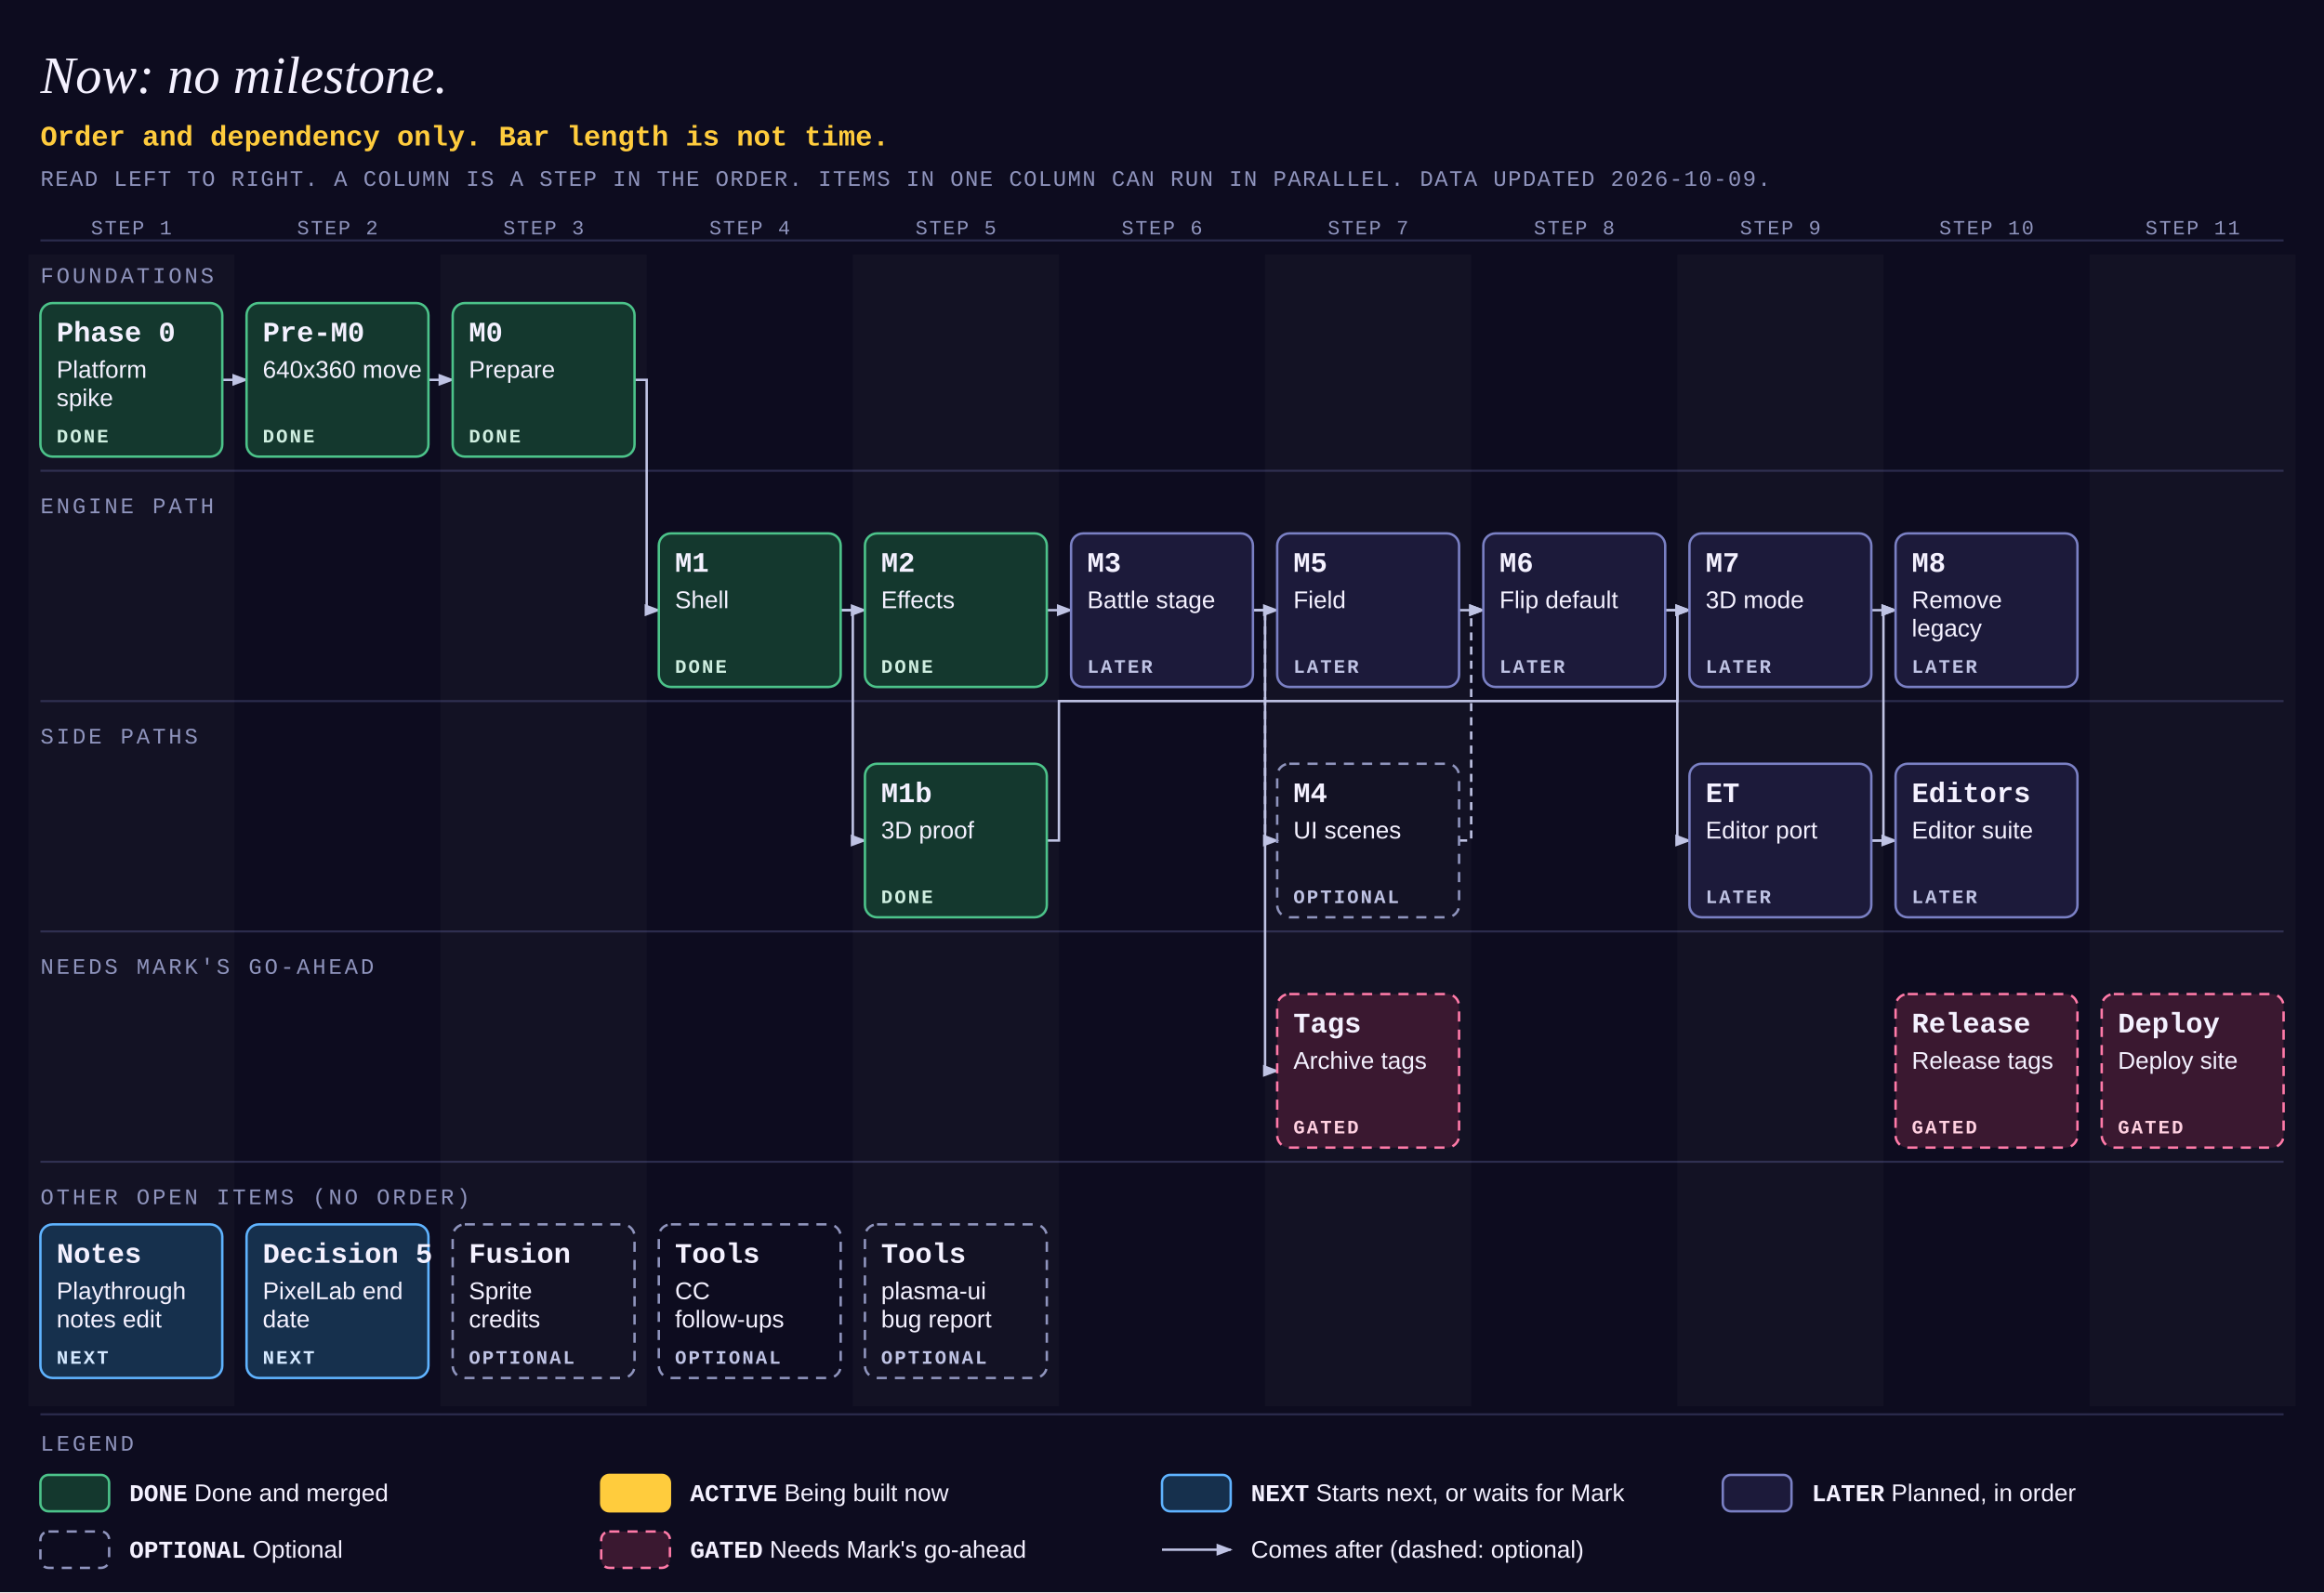
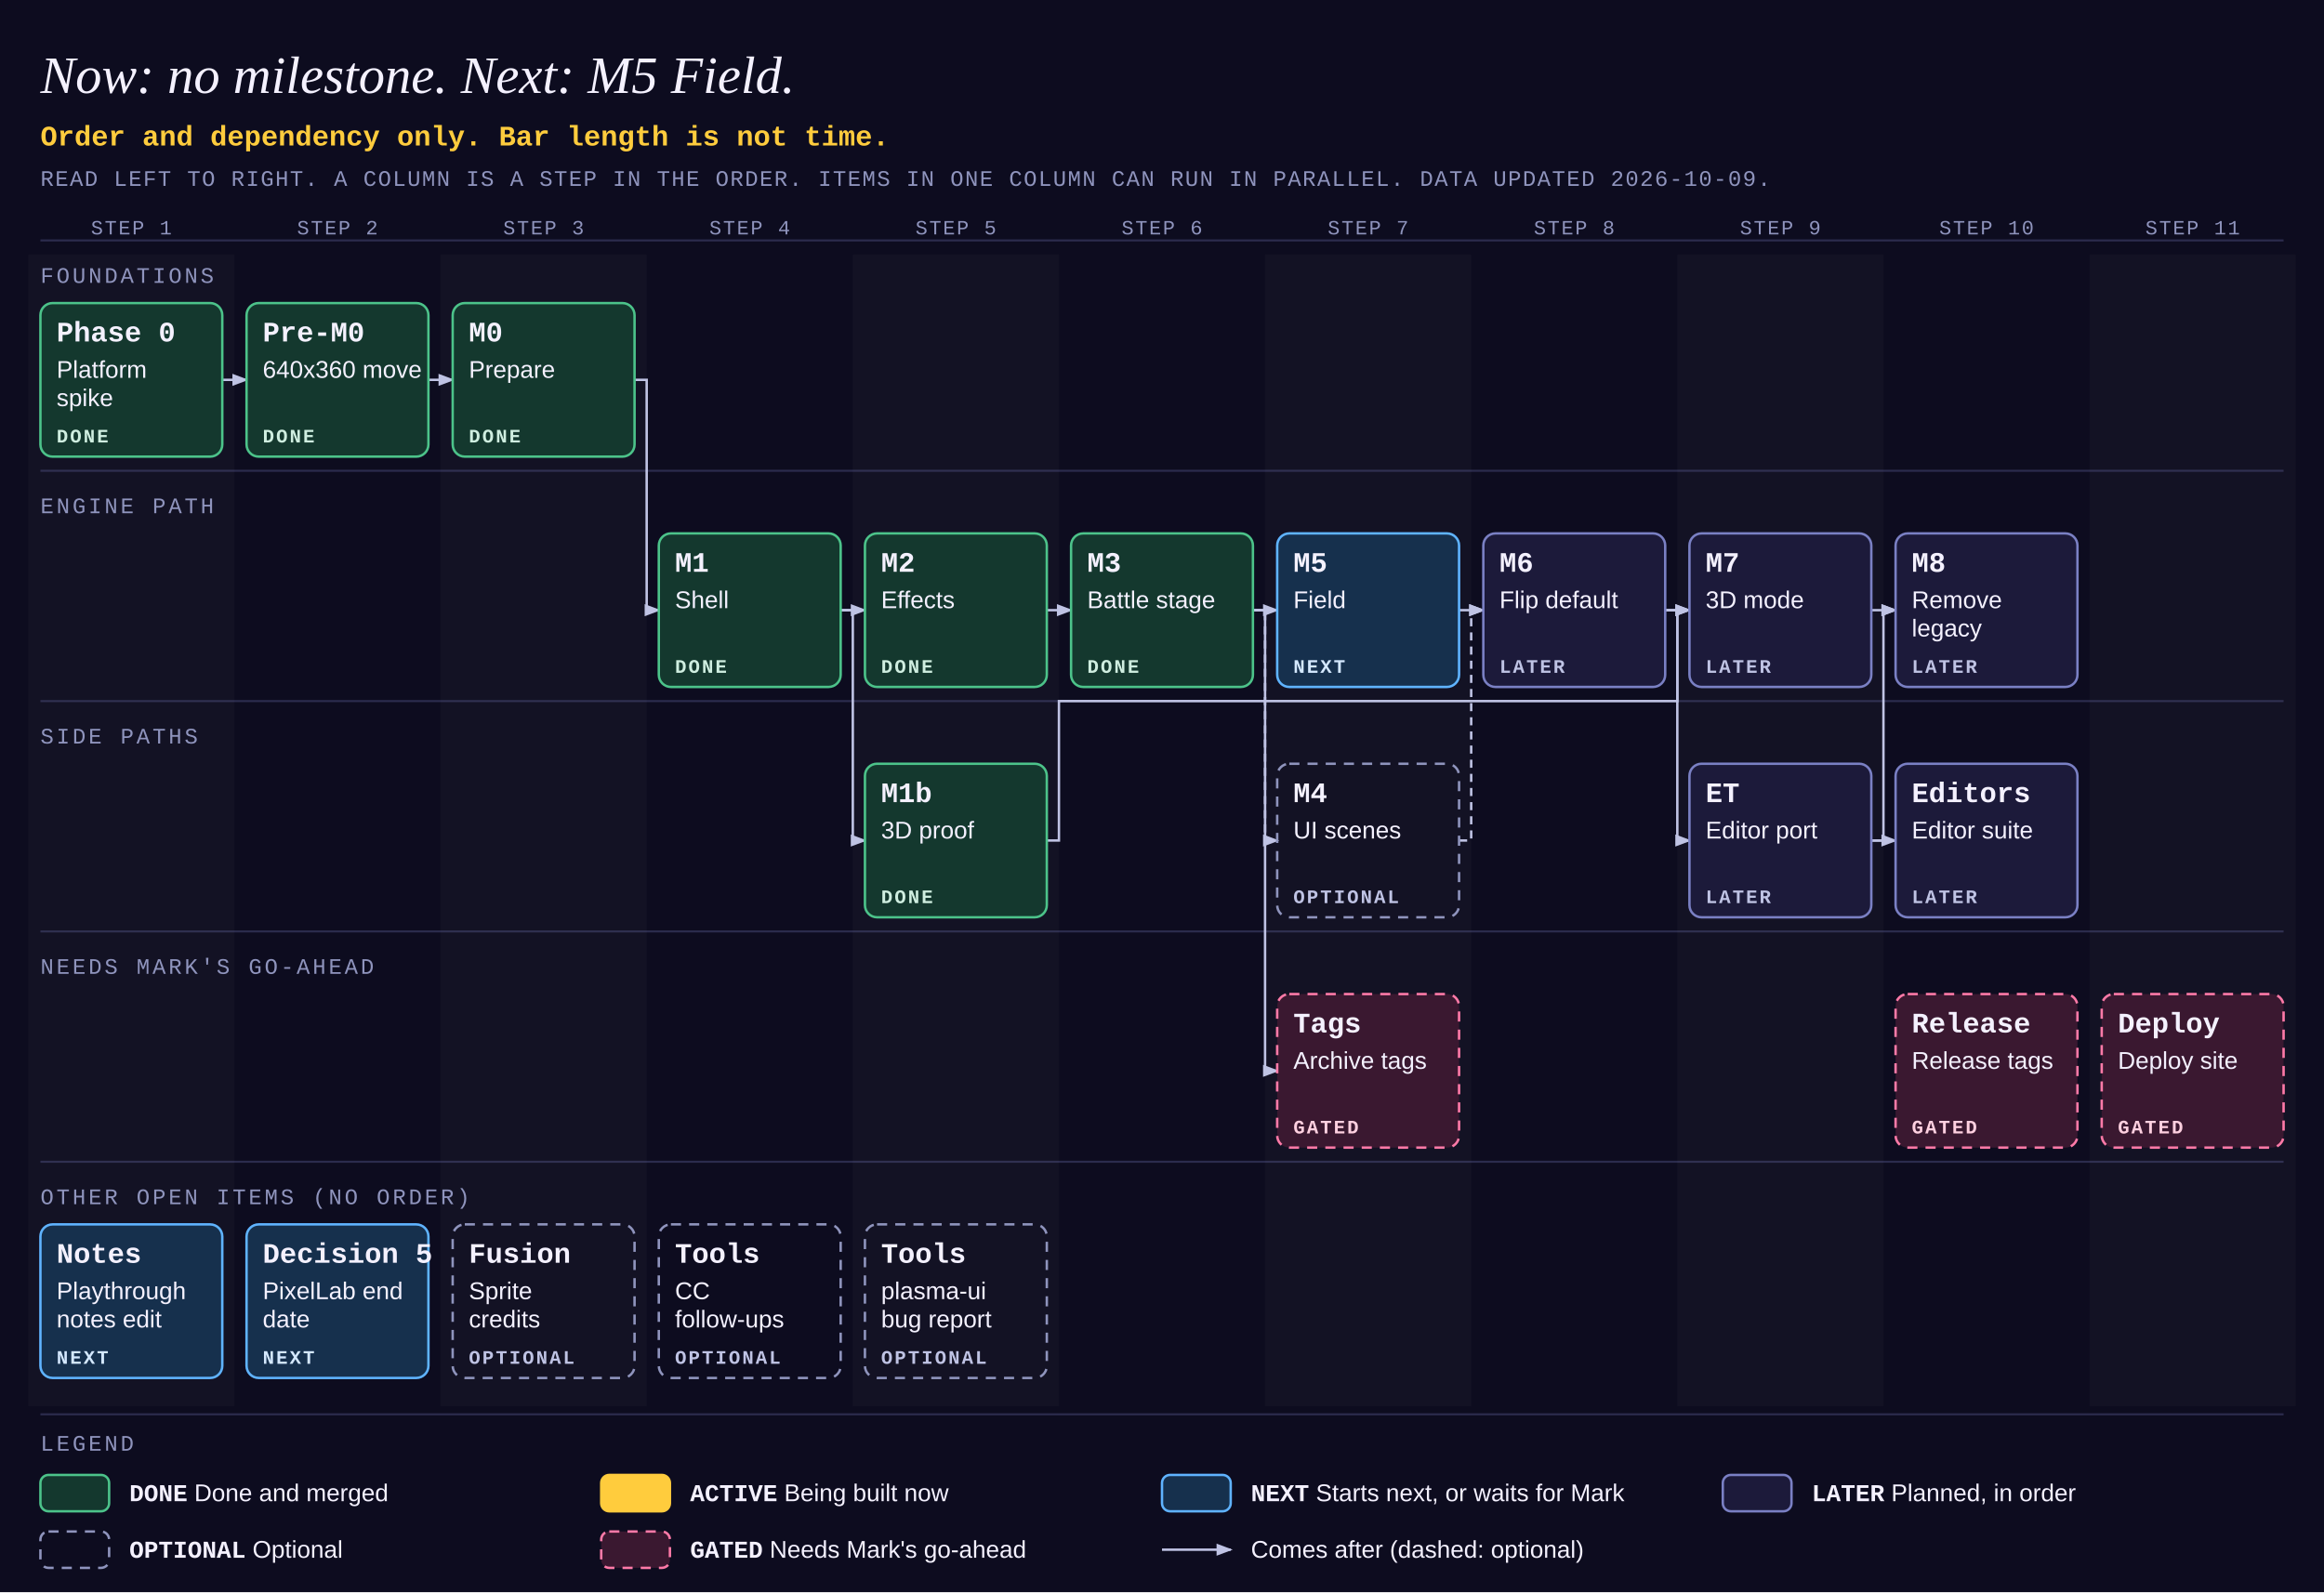
<svg xmlns="http://www.w3.org/2000/svg" viewBox="0 0 1150 788" width="1150" height="788" role="img" aria-labelledby="roadmap-title roadmap-desc">
  <defs>
    <marker id="arrow" markerWidth="8" markerHeight="6" refX="7" refY="3" orient="auto" markerUnits="userSpaceOnUse">
      <polygon points="0 0, 8 3, 0 6" fill="#bfc3e4" />
    </marker>
  </defs>
  <rect width="1150" height="788" fill="#0d0c1f" />
-   <text x="20" y="46" fill="#f4f1ff" font-size="26" font-style="italic" font-family="'Instrument Serif', Georgia, 'Times New Roman', serif">Now: no milestone.</text>
+   <text x="20" y="46" fill="#f4f1ff" font-size="26" font-style="italic" font-family="'Instrument Serif', Georgia, 'Times New Roman', serif">Now: no milestone. Next: M5 Field.</text>
  <text x="20" y="72" fill="#ffcc3d" font-size="14" font-weight="600" font-family="'Geist Mono', ui-monospace, Consolas, 'Courier New', monospace">Order and dependency only. Bar length is not time.</text>
  <text x="20" y="92" fill="#8f94bd" font-size="11" font-family="'Geist Mono', ui-monospace, Consolas, 'Courier New', monospace" letter-spacing="0.06em">READ LEFT TO RIGHT. A COLUMN IS A STEP IN THE ORDER. ITEMS IN ONE COLUMN CAN RUN IN PARALLEL. DATA UPDATED 2026-10-09.</text>
  <rect x="14" y="126" width="102" height="570" fill="#ffffff" fill-opacity="0.025" />
  <text x="65" y="116" fill="#8f94bd" font-size="10" text-anchor="middle" font-family="'Geist Mono', ui-monospace, Consolas, 'Courier New', monospace" letter-spacing="0.08em">STEP 1</text>
  <text x="167" y="116" fill="#8f94bd" font-size="10" text-anchor="middle" font-family="'Geist Mono', ui-monospace, Consolas, 'Courier New', monospace" letter-spacing="0.08em">STEP 2</text>
  <rect x="218" y="126" width="102" height="570" fill="#ffffff" fill-opacity="0.025" />
  <text x="269" y="116" fill="#8f94bd" font-size="10" text-anchor="middle" font-family="'Geist Mono', ui-monospace, Consolas, 'Courier New', monospace" letter-spacing="0.08em">STEP 3</text>
  <text x="371" y="116" fill="#8f94bd" font-size="10" text-anchor="middle" font-family="'Geist Mono', ui-monospace, Consolas, 'Courier New', monospace" letter-spacing="0.08em">STEP 4</text>
  <rect x="422" y="126" width="102" height="570" fill="#ffffff" fill-opacity="0.025" />
  <text x="473" y="116" fill="#8f94bd" font-size="10" text-anchor="middle" font-family="'Geist Mono', ui-monospace, Consolas, 'Courier New', monospace" letter-spacing="0.08em">STEP 5</text>
  <text x="575" y="116" fill="#8f94bd" font-size="10" text-anchor="middle" font-family="'Geist Mono', ui-monospace, Consolas, 'Courier New', monospace" letter-spacing="0.08em">STEP 6</text>
  <rect x="626" y="126" width="102" height="570" fill="#ffffff" fill-opacity="0.025" />
  <text x="677" y="116" fill="#8f94bd" font-size="10" text-anchor="middle" font-family="'Geist Mono', ui-monospace, Consolas, 'Courier New', monospace" letter-spacing="0.08em">STEP 7</text>
  <text x="779" y="116" fill="#8f94bd" font-size="10" text-anchor="middle" font-family="'Geist Mono', ui-monospace, Consolas, 'Courier New', monospace" letter-spacing="0.08em">STEP 8</text>
  <rect x="830" y="126" width="102" height="570" fill="#ffffff" fill-opacity="0.025" />
  <text x="881" y="116" fill="#8f94bd" font-size="10" text-anchor="middle" font-family="'Geist Mono', ui-monospace, Consolas, 'Courier New', monospace" letter-spacing="0.08em">STEP 9</text>
  <text x="983" y="116" fill="#8f94bd" font-size="10" text-anchor="middle" font-family="'Geist Mono', ui-monospace, Consolas, 'Courier New', monospace" letter-spacing="0.08em">STEP 10</text>
  <rect x="1034" y="126" width="102" height="570" fill="#ffffff" fill-opacity="0.025" />
  <text x="1085" y="116" fill="#8f94bd" font-size="10" text-anchor="middle" font-family="'Geist Mono', ui-monospace, Consolas, 'Courier New', monospace" letter-spacing="0.08em">STEP 11</text>
  <line x1="20" y1="119" x2="1130" y2="119" stroke="#7a80c4" stroke-opacity="0.28" />
  <text x="20" y="140" fill="#8f94bd" font-size="11" font-family="'Geist Mono', ui-monospace, Consolas, 'Courier New', monospace" letter-spacing="0.12em">FOUNDATIONS</text>
  <line x1="20" y1="233" x2="1130" y2="233" stroke="#7a80c4" stroke-opacity="0.28" />
  <text x="20" y="254" fill="#8f94bd" font-size="11" font-family="'Geist Mono', ui-monospace, Consolas, 'Courier New', monospace" letter-spacing="0.12em">ENGINE PATH</text>
  <line x1="20" y1="347" x2="1130" y2="347" stroke="#7a80c4" stroke-opacity="0.28" />
  <text x="20" y="368" fill="#8f94bd" font-size="11" font-family="'Geist Mono', ui-monospace, Consolas, 'Courier New', monospace" letter-spacing="0.12em">SIDE PATHS</text>
  <line x1="20" y1="461" x2="1130" y2="461" stroke="#7a80c4" stroke-opacity="0.28" />
  <text x="20" y="482" fill="#8f94bd" font-size="11" font-family="'Geist Mono', ui-monospace, Consolas, 'Courier New', monospace" letter-spacing="0.12em">NEEDS MARK'S GO-AHEAD</text>
  <line x1="20" y1="575" x2="1130" y2="575" stroke="#7a80c4" stroke-opacity="0.28" />
  <text x="20" y="596" fill="#8f94bd" font-size="11" font-family="'Geist Mono', ui-monospace, Consolas, 'Courier New', monospace" letter-spacing="0.12em">OTHER OPEN ITEMS (NO ORDER)</text>
  <path d="M 110 188 H 122" fill="none" stroke="#bfc3e4" stroke-width="1.2" marker-end="url(#arrow)" />
  <path d="M 212 188 H 224" fill="none" stroke="#bfc3e4" stroke-width="1.2" marker-end="url(#arrow)" />
  <path d="M 314 188 H 320 V 302 H 326" fill="none" stroke="#bfc3e4" stroke-width="1.2" marker-end="url(#arrow)" />
  <path d="M 416 302 H 428" fill="none" stroke="#bfc3e4" stroke-width="1.2" marker-end="url(#arrow)" />
  <path d="M 518 302 H 530" fill="none" stroke="#bfc3e4" stroke-width="1.2" marker-end="url(#arrow)" />
  <path d="M 620 302 H 632" fill="none" stroke="#bfc3e4" stroke-width="1.2" marker-end="url(#arrow)" />
  <path d="M 722 302 H 734" fill="none" stroke="#bfc3e4" stroke-width="1.2" marker-end="url(#arrow)" />
  <path d="M 722 416 H 728 V 302 H 734" fill="none" stroke="#bfc3e4" stroke-width="1.2" stroke-dasharray="4 3" marker-end="url(#arrow)" />
  <path d="M 824 302 H 836" fill="none" stroke="#bfc3e4" stroke-width="1.2" marker-end="url(#arrow)" />
  <path d="M 518 416 H 524 V 347 H 830 V 302 H 836" fill="none" stroke="#bfc3e4" stroke-width="1.2" marker-end="url(#arrow)" />
  <path d="M 926 302 H 938" fill="none" stroke="#bfc3e4" stroke-width="1.2" marker-end="url(#arrow)" />
  <path d="M 926 416 H 932 V 302 H 938" fill="none" stroke="#bfc3e4" stroke-width="1.2" marker-end="url(#arrow)" />
  <path d="M 416 302 H 422 V 416 H 428" fill="none" stroke="#bfc3e4" stroke-width="1.2" marker-end="url(#arrow)" />
  <path d="M 620 302 H 626 V 416 H 632" fill="none" stroke="#bfc3e4" stroke-width="1.2" stroke-dasharray="4 3" marker-end="url(#arrow)" />
  <path d="M 620 302 H 626 V 530 H 632" fill="none" stroke="#bfc3e4" stroke-width="1.2" marker-end="url(#arrow)" />
  <path d="M 824 302 H 830 V 416 H 836" fill="none" stroke="#bfc3e4" stroke-width="1.2" marker-end="url(#arrow)" />
  <path d="M 926 416 H 938" fill="none" stroke="#bfc3e4" stroke-width="1.2" marker-end="url(#arrow)" />
  <g id="item-Phase-0">
    <rect x="20" y="150" width="90" height="76" rx="6" fill="#14382e" stroke="#4cc38a" stroke-width="1.2" />
    <text x="28" y="169" fill="#f4f1ff" font-size="14" font-weight="700" font-family="'Geist Mono', ui-monospace, Consolas, 'Courier New', monospace">Phase 0</text>
    <text x="28" y="187" fill="#f4f1ff" font-size="12" font-family="Geist, 'Segoe UI', system-ui, -apple-system, Arial, sans-serif">Platform</text>
    <text x="28" y="201" fill="#f4f1ff" font-size="12" font-family="Geist, 'Segoe UI', system-ui, -apple-system, Arial, sans-serif">spike</text>
    <text x="28" y="219" fill="#cfeee0" font-size="9.5" font-weight="600" font-family="'Geist Mono', ui-monospace, Consolas, 'Courier New', monospace" letter-spacing="0.1em">DONE</text>
  </g>
  <g id="item-Pre-M0">
    <rect x="122" y="150" width="90" height="76" rx="6" fill="#14382e" stroke="#4cc38a" stroke-width="1.2" />
    <text x="130" y="169" fill="#f4f1ff" font-size="14" font-weight="700" font-family="'Geist Mono', ui-monospace, Consolas, 'Courier New', monospace">Pre-M0</text>
    <text x="130" y="187" fill="#f4f1ff" font-size="12" font-family="Geist, 'Segoe UI', system-ui, -apple-system, Arial, sans-serif">640x360 move</text>
    <text x="130" y="219" fill="#cfeee0" font-size="9.5" font-weight="600" font-family="'Geist Mono', ui-monospace, Consolas, 'Courier New', monospace" letter-spacing="0.1em">DONE</text>
  </g>
  <g id="item-M0">
    <rect x="224" y="150" width="90" height="76" rx="6" fill="#14382e" stroke="#4cc38a" stroke-width="1.2" />
    <text x="232" y="169" fill="#f4f1ff" font-size="14" font-weight="700" font-family="'Geist Mono', ui-monospace, Consolas, 'Courier New', monospace">M0</text>
    <text x="232" y="187" fill="#f4f1ff" font-size="12" font-family="Geist, 'Segoe UI', system-ui, -apple-system, Arial, sans-serif">Prepare</text>
    <text x="232" y="219" fill="#cfeee0" font-size="9.5" font-weight="600" font-family="'Geist Mono', ui-monospace, Consolas, 'Courier New', monospace" letter-spacing="0.1em">DONE</text>
  </g>
  <g id="item-M1">
    <rect x="326" y="264" width="90" height="76" rx="6" fill="#14382e" stroke="#4cc38a" stroke-width="1.2" />
    <text x="334" y="283" fill="#f4f1ff" font-size="14" font-weight="700" font-family="'Geist Mono', ui-monospace, Consolas, 'Courier New', monospace">M1</text>
    <text x="334" y="301" fill="#f4f1ff" font-size="12" font-family="Geist, 'Segoe UI', system-ui, -apple-system, Arial, sans-serif">Shell</text>
    <text x="334" y="333" fill="#cfeee0" font-size="9.5" font-weight="600" font-family="'Geist Mono', ui-monospace, Consolas, 'Courier New', monospace" letter-spacing="0.1em">DONE</text>
  </g>
  <g id="item-M2">
    <rect x="428" y="264" width="90" height="76" rx="6" fill="#14382e" stroke="#4cc38a" stroke-width="1.2" />
    <text x="436" y="283" fill="#f4f1ff" font-size="14" font-weight="700" font-family="'Geist Mono', ui-monospace, Consolas, 'Courier New', monospace">M2</text>
    <text x="436" y="301" fill="#f4f1ff" font-size="12" font-family="Geist, 'Segoe UI', system-ui, -apple-system, Arial, sans-serif">Effects</text>
    <text x="436" y="333" fill="#cfeee0" font-size="9.5" font-weight="600" font-family="'Geist Mono', ui-monospace, Consolas, 'Courier New', monospace" letter-spacing="0.1em">DONE</text>
  </g>
  <g id="item-M3">
-     <rect x="530" y="264" width="90" height="76" rx="6" fill="#1c1a3a" stroke="#7a80c4" stroke-width="1.2" />
+     <rect x="530" y="264" width="90" height="76" rx="6" fill="#14382e" stroke="#4cc38a" stroke-width="1.2" />
    <text x="538" y="283" fill="#f4f1ff" font-size="14" font-weight="700" font-family="'Geist Mono', ui-monospace, Consolas, 'Courier New', monospace">M3</text>
    <text x="538" y="301" fill="#f4f1ff" font-size="12" font-family="Geist, 'Segoe UI', system-ui, -apple-system, Arial, sans-serif">Battle stage</text>
-     <text x="538" y="333" fill="#bfc3e4" font-size="9.5" font-weight="600" font-family="'Geist Mono', ui-monospace, Consolas, 'Courier New', monospace" letter-spacing="0.1em">LATER</text>
+     <text x="538" y="333" fill="#cfeee0" font-size="9.5" font-weight="600" font-family="'Geist Mono', ui-monospace, Consolas, 'Courier New', monospace" letter-spacing="0.1em">DONE</text>
  </g>
  <g id="item-M5">
-     <rect x="632" y="264" width="90" height="76" rx="6" fill="#1c1a3a" stroke="#7a80c4" stroke-width="1.2" />
+     <rect x="632" y="264" width="90" height="76" rx="6" fill="#16304d" stroke="#5fb3ff" stroke-width="1.2" />
    <text x="640" y="283" fill="#f4f1ff" font-size="14" font-weight="700" font-family="'Geist Mono', ui-monospace, Consolas, 'Courier New', monospace">M5</text>
    <text x="640" y="301" fill="#f4f1ff" font-size="12" font-family="Geist, 'Segoe UI', system-ui, -apple-system, Arial, sans-serif">Field</text>
-     <text x="640" y="333" fill="#bfc3e4" font-size="9.5" font-weight="600" font-family="'Geist Mono', ui-monospace, Consolas, 'Courier New', monospace" letter-spacing="0.1em">LATER</text>
+     <text x="640" y="333" fill="#d4e8ff" font-size="9.5" font-weight="600" font-family="'Geist Mono', ui-monospace, Consolas, 'Courier New', monospace" letter-spacing="0.1em">NEXT</text>
  </g>
  <g id="item-M6">
    <rect x="734" y="264" width="90" height="76" rx="6" fill="#1c1a3a" stroke="#7a80c4" stroke-width="1.2" />
    <text x="742" y="283" fill="#f4f1ff" font-size="14" font-weight="700" font-family="'Geist Mono', ui-monospace, Consolas, 'Courier New', monospace">M6</text>
    <text x="742" y="301" fill="#f4f1ff" font-size="12" font-family="Geist, 'Segoe UI', system-ui, -apple-system, Arial, sans-serif">Flip default</text>
    <text x="742" y="333" fill="#bfc3e4" font-size="9.5" font-weight="600" font-family="'Geist Mono', ui-monospace, Consolas, 'Courier New', monospace" letter-spacing="0.1em">LATER</text>
  </g>
  <g id="item-M7">
    <rect x="836" y="264" width="90" height="76" rx="6" fill="#1c1a3a" stroke="#7a80c4" stroke-width="1.2" />
    <text x="844" y="283" fill="#f4f1ff" font-size="14" font-weight="700" font-family="'Geist Mono', ui-monospace, Consolas, 'Courier New', monospace">M7</text>
    <text x="844" y="301" fill="#f4f1ff" font-size="12" font-family="Geist, 'Segoe UI', system-ui, -apple-system, Arial, sans-serif">3D mode</text>
    <text x="844" y="333" fill="#bfc3e4" font-size="9.5" font-weight="600" font-family="'Geist Mono', ui-monospace, Consolas, 'Courier New', monospace" letter-spacing="0.1em">LATER</text>
  </g>
  <g id="item-M8">
    <rect x="938" y="264" width="90" height="76" rx="6" fill="#1c1a3a" stroke="#7a80c4" stroke-width="1.2" />
    <text x="946" y="283" fill="#f4f1ff" font-size="14" font-weight="700" font-family="'Geist Mono', ui-monospace, Consolas, 'Courier New', monospace">M8</text>
    <text x="946" y="301" fill="#f4f1ff" font-size="12" font-family="Geist, 'Segoe UI', system-ui, -apple-system, Arial, sans-serif">Remove</text>
    <text x="946" y="315" fill="#f4f1ff" font-size="12" font-family="Geist, 'Segoe UI', system-ui, -apple-system, Arial, sans-serif">legacy</text>
    <text x="946" y="333" fill="#bfc3e4" font-size="9.5" font-weight="600" font-family="'Geist Mono', ui-monospace, Consolas, 'Courier New', monospace" letter-spacing="0.1em">LATER</text>
  </g>
  <g id="item-M1b">
    <rect x="428" y="378" width="90" height="76" rx="6" fill="#14382e" stroke="#4cc38a" stroke-width="1.2" />
    <text x="436" y="397" fill="#f4f1ff" font-size="14" font-weight="700" font-family="'Geist Mono', ui-monospace, Consolas, 'Courier New', monospace">M1b</text>
    <text x="436" y="415" fill="#f4f1ff" font-size="12" font-family="Geist, 'Segoe UI', system-ui, -apple-system, Arial, sans-serif">3D proof</text>
    <text x="436" y="447" fill="#cfeee0" font-size="9.5" font-weight="600" font-family="'Geist Mono', ui-monospace, Consolas, 'Courier New', monospace" letter-spacing="0.1em">DONE</text>
  </g>
  <g id="item-M4">
    <rect x="632" y="378" width="90" height="76" rx="6" fill="none" stroke="#8f94bd" stroke-width="1.2" stroke-dasharray="5 4" />
    <text x="640" y="397" fill="#f4f1ff" font-size="14" font-weight="700" font-family="'Geist Mono', ui-monospace, Consolas, 'Courier New', monospace">M4</text>
    <text x="640" y="415" fill="#f4f1ff" font-size="12" font-family="Geist, 'Segoe UI', system-ui, -apple-system, Arial, sans-serif">UI scenes</text>
    <text x="640" y="447" fill="#bfc3e4" font-size="9.5" font-weight="600" font-family="'Geist Mono', ui-monospace, Consolas, 'Courier New', monospace" letter-spacing="0.1em">OPTIONAL</text>
  </g>
  <g id="item-archive-tags">
    <rect x="632" y="492" width="90" height="76" rx="6" fill="#3a1830" stroke="#ff7aa8" stroke-width="1.2" stroke-dasharray="5 4" />
    <text x="640" y="511" fill="#f4f1ff" font-size="14" font-weight="700" font-family="'Geist Mono', ui-monospace, Consolas, 'Courier New', monospace">Tags</text>
    <text x="640" y="529" fill="#f4f1ff" font-size="12" font-family="Geist, 'Segoe UI', system-ui, -apple-system, Arial, sans-serif">Archive tags</text>
    <text x="640" y="561" fill="#ffd0e0" font-size="9.5" font-weight="600" font-family="'Geist Mono', ui-monospace, Consolas, 'Courier New', monospace" letter-spacing="0.1em">GATED</text>
  </g>
  <g id="item-release-tags">
    <rect x="938" y="492" width="90" height="76" rx="6" fill="#3a1830" stroke="#ff7aa8" stroke-width="1.2" stroke-dasharray="5 4" />
    <text x="946" y="511" fill="#f4f1ff" font-size="14" font-weight="700" font-family="'Geist Mono', ui-monospace, Consolas, 'Courier New', monospace">Release</text>
    <text x="946" y="529" fill="#f4f1ff" font-size="12" font-family="Geist, 'Segoe UI', system-ui, -apple-system, Arial, sans-serif">Release tags</text>
    <text x="946" y="561" fill="#ffd0e0" font-size="9.5" font-weight="600" font-family="'Geist Mono', ui-monospace, Consolas, 'Courier New', monospace" letter-spacing="0.1em">GATED</text>
  </g>
  <g id="item-deploy">
    <rect x="1040" y="492" width="90" height="76" rx="6" fill="#3a1830" stroke="#ff7aa8" stroke-width="1.2" stroke-dasharray="5 4" />
    <text x="1048" y="511" fill="#f4f1ff" font-size="14" font-weight="700" font-family="'Geist Mono', ui-monospace, Consolas, 'Courier New', monospace">Deploy</text>
    <text x="1048" y="529" fill="#f4f1ff" font-size="12" font-family="Geist, 'Segoe UI', system-ui, -apple-system, Arial, sans-serif">Deploy site</text>
    <text x="1048" y="561" fill="#ffd0e0" font-size="9.5" font-weight="600" font-family="'Geist Mono', ui-monospace, Consolas, 'Courier New', monospace" letter-spacing="0.1em">GATED</text>
  </g>
  <g id="item-playthrough-notes">
    <rect x="20" y="606" width="90" height="76" rx="6" fill="#16304d" stroke="#5fb3ff" stroke-width="1.2" />
    <text x="28" y="625" fill="#f4f1ff" font-size="14" font-weight="700" font-family="'Geist Mono', ui-monospace, Consolas, 'Courier New', monospace">Notes</text>
    <text x="28" y="643" fill="#f4f1ff" font-size="12" font-family="Geist, 'Segoe UI', system-ui, -apple-system, Arial, sans-serif">Playthrough</text>
    <text x="28" y="657" fill="#f4f1ff" font-size="12" font-family="Geist, 'Segoe UI', system-ui, -apple-system, Arial, sans-serif">notes edit</text>
    <text x="28" y="675" fill="#d4e8ff" font-size="9.5" font-weight="600" font-family="'Geist Mono', ui-monospace, Consolas, 'Courier New', monospace" letter-spacing="0.1em">NEXT</text>
  </g>
  <g id="item-pixellab-end">
    <rect x="122" y="606" width="90" height="76" rx="6" fill="#16304d" stroke="#5fb3ff" stroke-width="1.2" />
    <text x="130" y="625" fill="#f4f1ff" font-size="14" font-weight="700" font-family="'Geist Mono', ui-monospace, Consolas, 'Courier New', monospace">Decision 5</text>
    <text x="130" y="643" fill="#f4f1ff" font-size="12" font-family="Geist, 'Segoe UI', system-ui, -apple-system, Arial, sans-serif">PixelLab end</text>
    <text x="130" y="657" fill="#f4f1ff" font-size="12" font-family="Geist, 'Segoe UI', system-ui, -apple-system, Arial, sans-serif">date</text>
    <text x="130" y="675" fill="#d4e8ff" font-size="9.5" font-weight="600" font-family="'Geist Mono', ui-monospace, Consolas, 'Courier New', monospace" letter-spacing="0.1em">NEXT</text>
  </g>
  <g id="item-sprite-fusion">
    <rect x="224" y="606" width="90" height="76" rx="6" fill="none" stroke="#8f94bd" stroke-width="1.2" stroke-dasharray="5 4" />
    <text x="232" y="625" fill="#f4f1ff" font-size="14" font-weight="700" font-family="'Geist Mono', ui-monospace, Consolas, 'Courier New', monospace">Fusion</text>
    <text x="232" y="643" fill="#f4f1ff" font-size="12" font-family="Geist, 'Segoe UI', system-ui, -apple-system, Arial, sans-serif">Sprite</text>
    <text x="232" y="657" fill="#f4f1ff" font-size="12" font-family="Geist, 'Segoe UI', system-ui, -apple-system, Arial, sans-serif">credits</text>
    <text x="232" y="675" fill="#bfc3e4" font-size="9.5" font-weight="600" font-family="'Geist Mono', ui-monospace, Consolas, 'Courier New', monospace" letter-spacing="0.1em">OPTIONAL</text>
  </g>
  <g id="item-cc-followups">
    <rect x="326" y="606" width="90" height="76" rx="6" fill="none" stroke="#8f94bd" stroke-width="1.2" stroke-dasharray="5 4" />
    <text x="334" y="625" fill="#f4f1ff" font-size="14" font-weight="700" font-family="'Geist Mono', ui-monospace, Consolas, 'Courier New', monospace">Tools</text>
    <text x="334" y="643" fill="#f4f1ff" font-size="12" font-family="Geist, 'Segoe UI', system-ui, -apple-system, Arial, sans-serif">CC</text>
    <text x="334" y="657" fill="#f4f1ff" font-size="12" font-family="Geist, 'Segoe UI', system-ui, -apple-system, Arial, sans-serif">follow-ups</text>
    <text x="334" y="675" fill="#bfc3e4" font-size="9.5" font-weight="600" font-family="'Geist Mono', ui-monospace, Consolas, 'Courier New', monospace" letter-spacing="0.1em">OPTIONAL</text>
  </g>
  <g id="item-plasma-bug">
    <rect x="428" y="606" width="90" height="76" rx="6" fill="none" stroke="#8f94bd" stroke-width="1.2" stroke-dasharray="5 4" />
    <text x="436" y="625" fill="#f4f1ff" font-size="14" font-weight="700" font-family="'Geist Mono', ui-monospace, Consolas, 'Courier New', monospace">Tools</text>
    <text x="436" y="643" fill="#f4f1ff" font-size="12" font-family="Geist, 'Segoe UI', system-ui, -apple-system, Arial, sans-serif">plasma-ui</text>
    <text x="436" y="657" fill="#f4f1ff" font-size="12" font-family="Geist, 'Segoe UI', system-ui, -apple-system, Arial, sans-serif">bug report</text>
    <text x="436" y="675" fill="#bfc3e4" font-size="9.5" font-weight="600" font-family="'Geist Mono', ui-monospace, Consolas, 'Courier New', monospace" letter-spacing="0.1em">OPTIONAL</text>
  </g>
  <g id="item-ET">
    <rect x="836" y="378" width="90" height="76" rx="6" fill="#1c1a3a" stroke="#7a80c4" stroke-width="1.2" />
    <text x="844" y="397" fill="#f4f1ff" font-size="14" font-weight="700" font-family="'Geist Mono', ui-monospace, Consolas, 'Courier New', monospace">ET</text>
    <text x="844" y="415" fill="#f4f1ff" font-size="12" font-family="Geist, 'Segoe UI', system-ui, -apple-system, Arial, sans-serif">Editor port</text>
    <text x="844" y="447" fill="#bfc3e4" font-size="9.5" font-weight="600" font-family="'Geist Mono', ui-monospace, Consolas, 'Courier New', monospace" letter-spacing="0.1em">LATER</text>
  </g>
  <g id="item-Editors">
    <rect x="938" y="378" width="90" height="76" rx="6" fill="#1c1a3a" stroke="#7a80c4" stroke-width="1.2" />
    <text x="946" y="397" fill="#f4f1ff" font-size="14" font-weight="700" font-family="'Geist Mono', ui-monospace, Consolas, 'Courier New', monospace">Editors</text>
    <text x="946" y="415" fill="#f4f1ff" font-size="12" font-family="Geist, 'Segoe UI', system-ui, -apple-system, Arial, sans-serif">Editor suite</text>
    <text x="946" y="447" fill="#bfc3e4" font-size="9.5" font-weight="600" font-family="'Geist Mono', ui-monospace, Consolas, 'Courier New', monospace" letter-spacing="0.1em">LATER</text>
  </g>
  <line x1="20" y1="700" x2="1130" y2="700" stroke="#7a80c4" stroke-opacity="0.28" />
  <text x="20" y="718" fill="#8f94bd" font-size="11" font-family="'Geist Mono', ui-monospace, Consolas, 'Courier New', monospace" letter-spacing="0.12em">LEGEND</text>
  <rect x="20" y="730" width="34" height="18" rx="4" fill="#14382e" stroke="#4cc38a" stroke-width="1.2" />
  <text x="64" y="743" fill="#f4f1ff" font-size="12" font-family="Geist, 'Segoe UI', system-ui, -apple-system, Arial, sans-serif">
    <tspan font-family="'Geist Mono', ui-monospace, Consolas, 'Courier New', monospace" font-weight="600">DONE</tspan>  Done and merged</text>
  <rect x="297.5" y="730" width="34" height="18" rx="4" fill="#ffcc3d" stroke="#ffcc3d" stroke-width="1.2" />
  <text x="341.5" y="743" fill="#f4f1ff" font-size="12" font-family="Geist, 'Segoe UI', system-ui, -apple-system, Arial, sans-serif">
    <tspan font-family="'Geist Mono', ui-monospace, Consolas, 'Courier New', monospace" font-weight="600">ACTIVE</tspan>  Being built now</text>
  <rect x="575" y="730" width="34" height="18" rx="4" fill="#16304d" stroke="#5fb3ff" stroke-width="1.2" />
  <text x="619" y="743" fill="#f4f1ff" font-size="12" font-family="Geist, 'Segoe UI', system-ui, -apple-system, Arial, sans-serif">
    <tspan font-family="'Geist Mono', ui-monospace, Consolas, 'Courier New', monospace" font-weight="600">NEXT</tspan>  Starts next, or waits for Mark</text>
  <rect x="852.5" y="730" width="34" height="18" rx="4" fill="#1c1a3a" stroke="#7a80c4" stroke-width="1.2" />
  <text x="896.5" y="743" fill="#f4f1ff" font-size="12" font-family="Geist, 'Segoe UI', system-ui, -apple-system, Arial, sans-serif">
    <tspan font-family="'Geist Mono', ui-monospace, Consolas, 'Courier New', monospace" font-weight="600">LATER</tspan>  Planned, in order</text>
  <rect x="20" y="758" width="34" height="18" rx="4" fill="none" stroke="#8f94bd" stroke-width="1.2" stroke-dasharray="5 4" />
  <text x="64" y="771" fill="#f4f1ff" font-size="12" font-family="Geist, 'Segoe UI', system-ui, -apple-system, Arial, sans-serif">
    <tspan font-family="'Geist Mono', ui-monospace, Consolas, 'Courier New', monospace" font-weight="600">OPTIONAL</tspan>  Optional</text>
  <rect x="297.5" y="758" width="34" height="18" rx="4" fill="#3a1830" stroke="#ff7aa8" stroke-width="1.2" stroke-dasharray="5 4" />
  <text x="341.5" y="771" fill="#f4f1ff" font-size="12" font-family="Geist, 'Segoe UI', system-ui, -apple-system, Arial, sans-serif">
    <tspan font-family="'Geist Mono', ui-monospace, Consolas, 'Courier New', monospace" font-weight="600">GATED</tspan>  Needs Mark's go-ahead</text>
  <path d="M 575 767 H 609" fill="none" stroke="#bfc3e4" stroke-width="1.2" marker-end="url(#arrow)" />
  <text x="619" y="771" fill="#f4f1ff" font-size="12" font-family="Geist, 'Segoe UI', system-ui, -apple-system, Arial, sans-serif">Comes after (dashed: optional)</text>
</svg>
